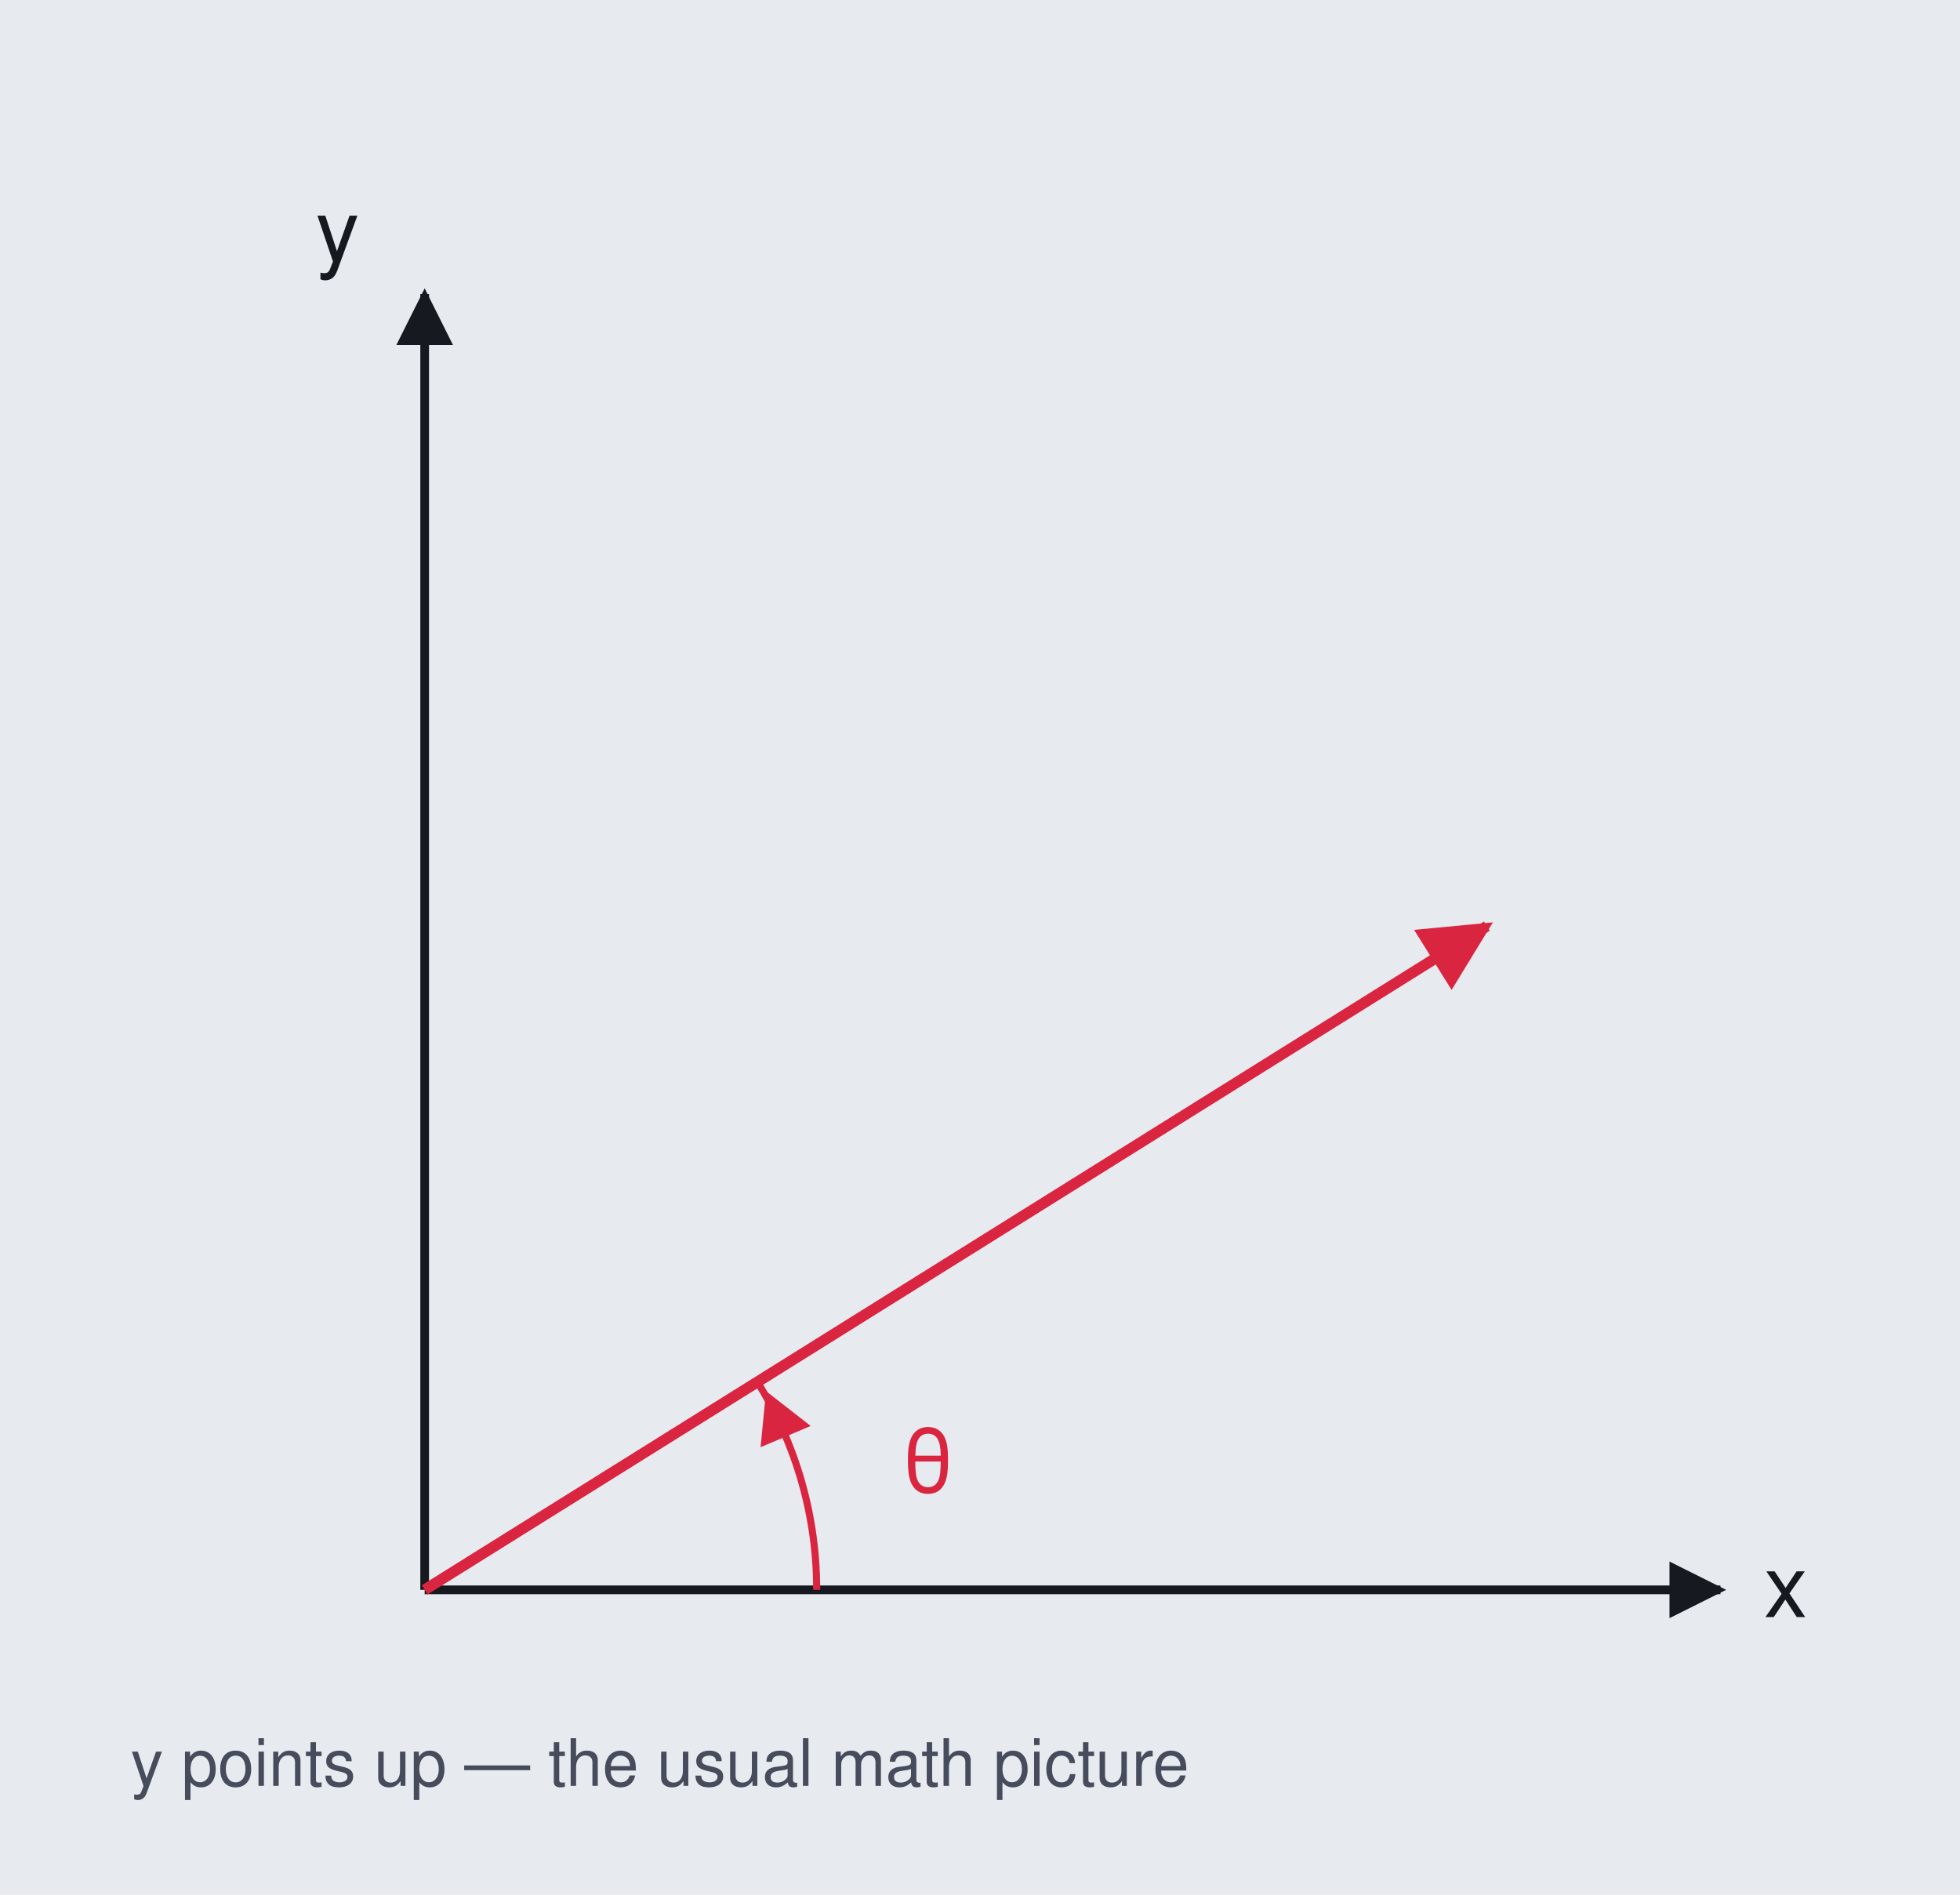
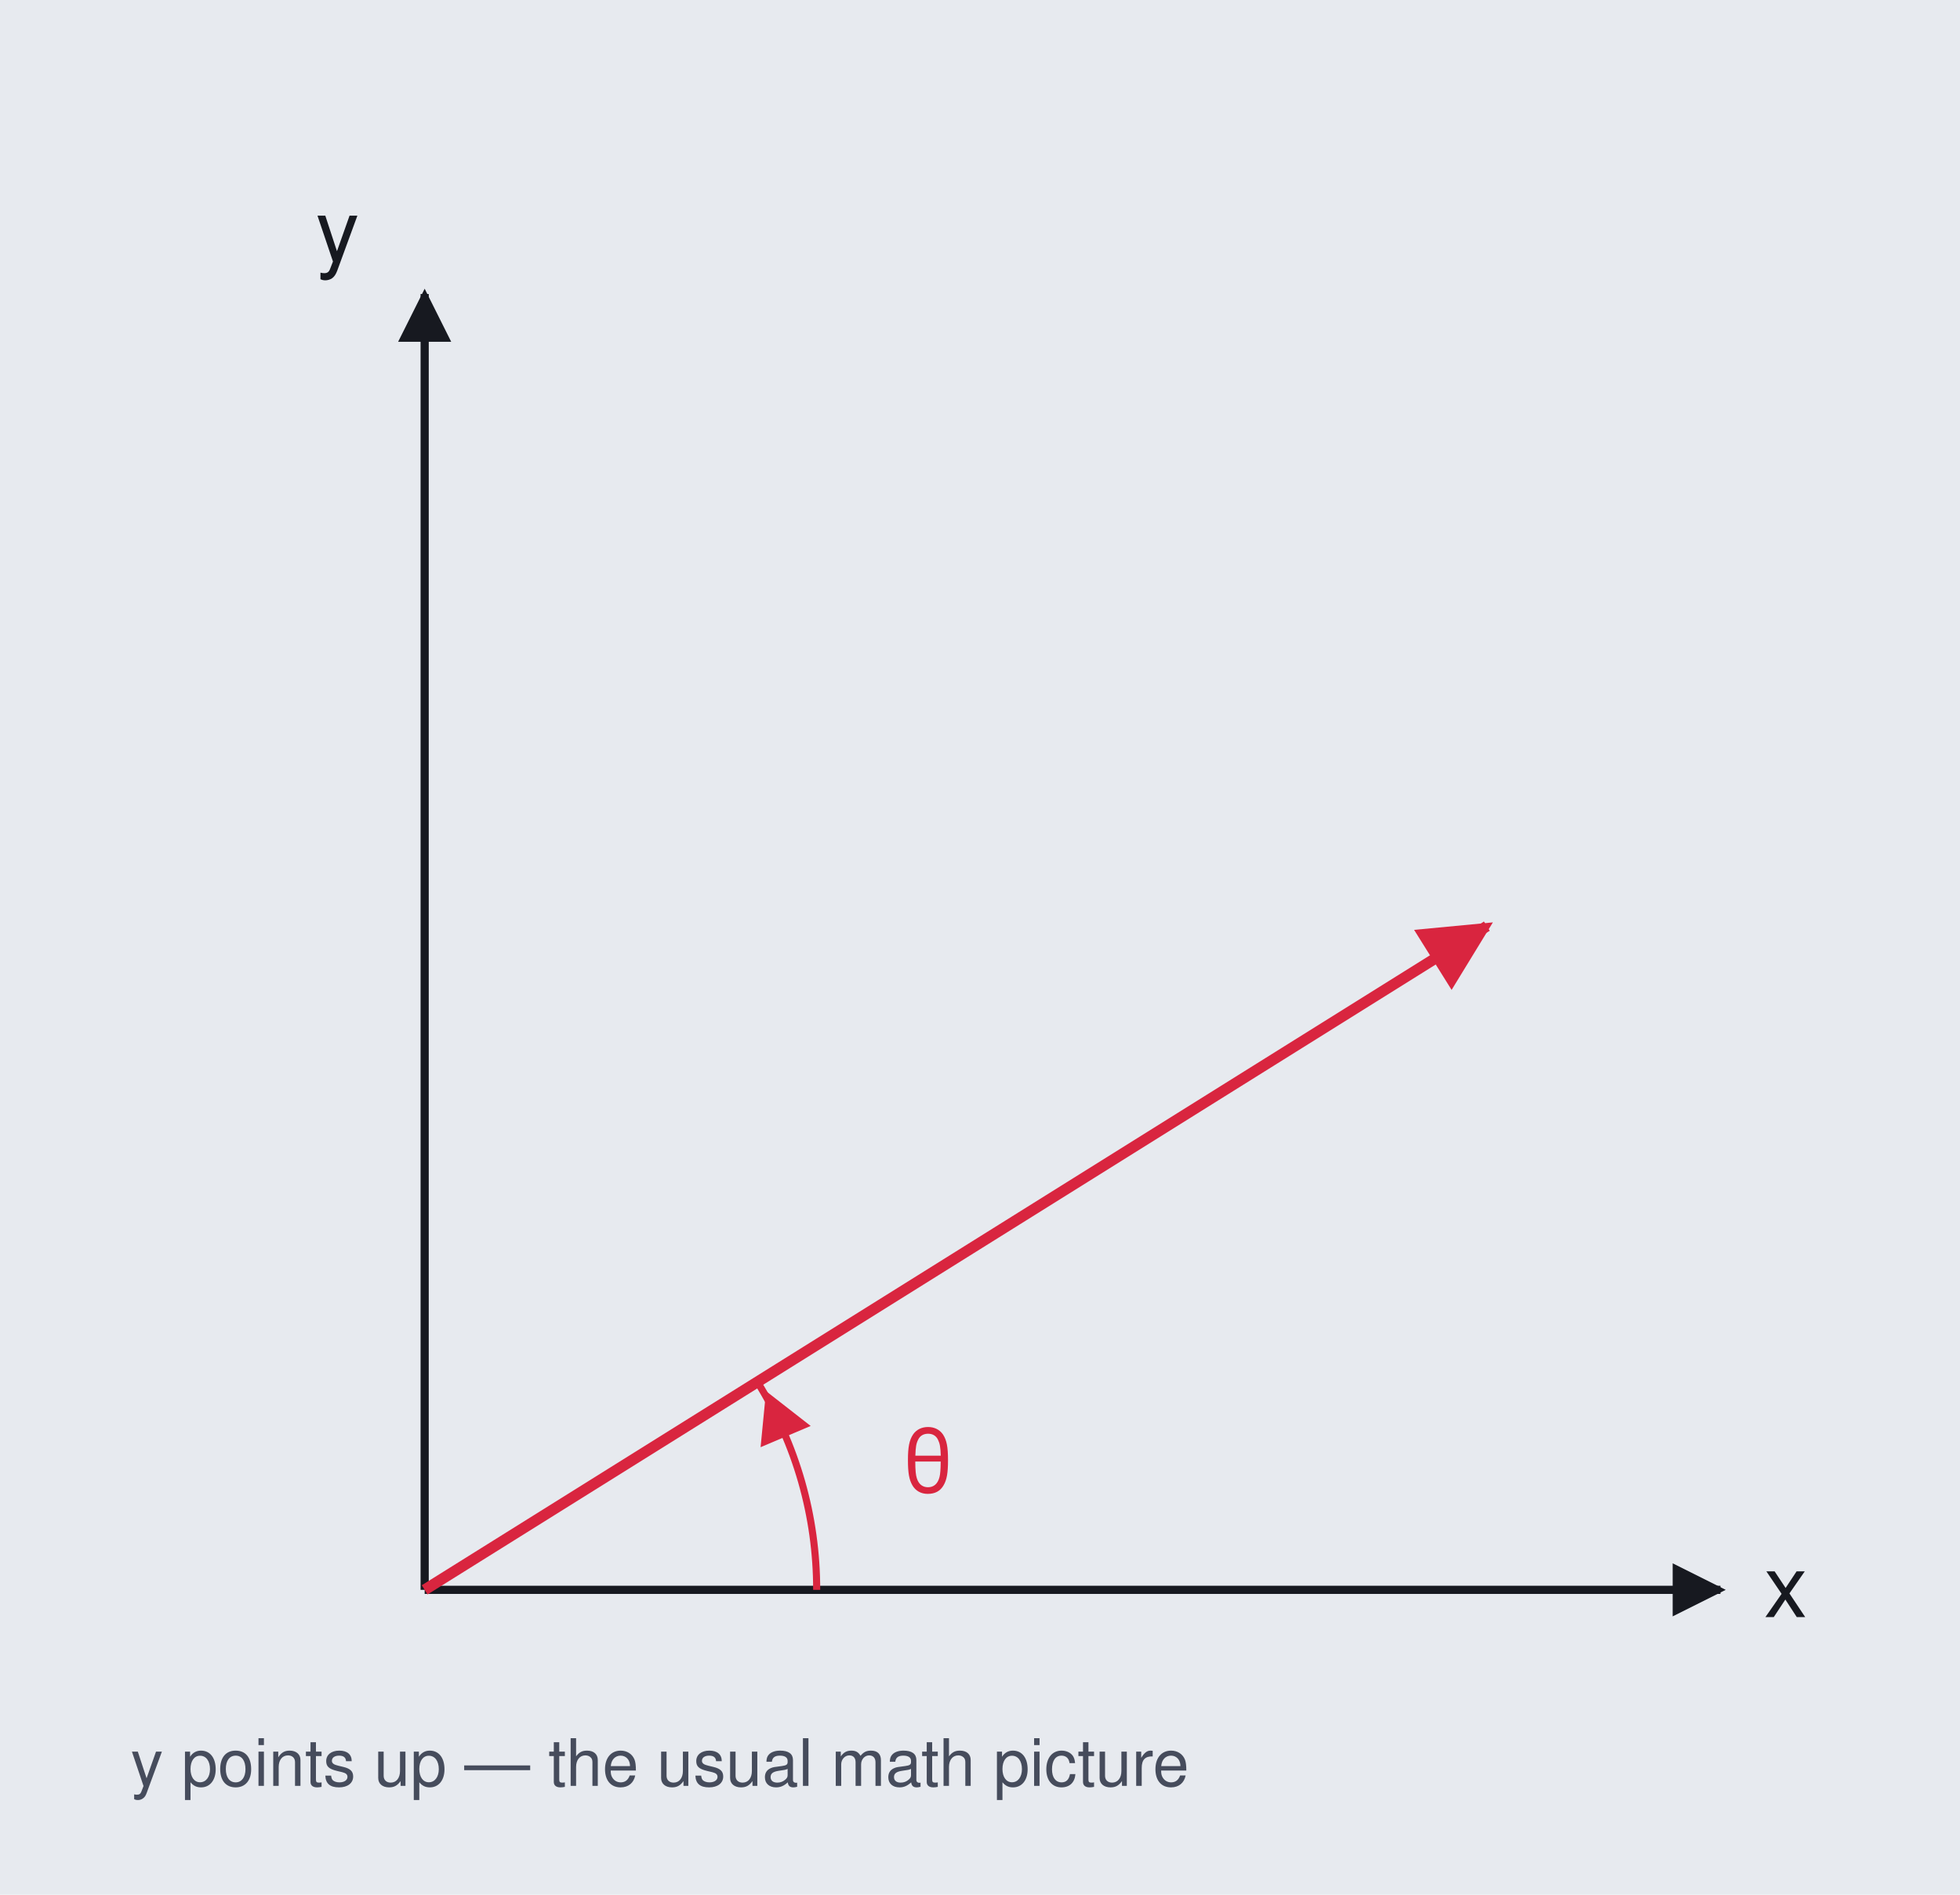
<svg xmlns="http://www.w3.org/2000/svg" viewBox="0.0 0.0 360.0 348.0" width="360" height="348" role="img">
  <rect x="0.0" y="0.0" width="360.0" height="348.0" fill="#e7eaef" />
  <defs>
    <marker id="ccw-ink" viewBox="0 0 10 10" refX="9" refY="5" markerWidth="6.5" markerHeight="6.5" orient="auto">
      <path d="M0,0 L10,5 L0,10 z" fill="#171920" />
    </marker>
    <marker id="ccw-coral" viewBox="0 0 10 10" refX="9" refY="5" markerWidth="6.5" markerHeight="6.5" orient="auto">
      <path d="M0,0 L10,5 L0,10 z" fill="#d9253f" />
    </marker>
    <marker id="ccw-blue" viewBox="0 0 10 10" refX="9" refY="5" markerWidth="6.5" markerHeight="6.5" orient="auto">
      <path d="M0,0 L10,5 L0,10 z" fill="#3c00f7" />
    </marker>
  </defs>
-   <line x1="78.0" y1="292.0" x2="316.0" y2="292.0" stroke="#171920" stroke-width="1.6" fill="none" marker-end="url(#ccw-ink)" />
-   <line x1="78.0" y1="292.0" x2="78.0" y2="54.0" stroke="#171920" stroke-width="1.6" fill="none" marker-end="url(#ccw-ink)" />
+   <line x1="78.0" y1="292.0" x2="316.0" y2="292.0" stroke="#171920" stroke-width="1.5" fill="none" marker-end="url(#ccw-ink)" />
+   <line x1="78.0" y1="292.0" x2="78.0" y2="54.0" stroke="#171920" stroke-width="1.5" fill="none" marker-end="url(#ccw-ink)" />
  <line x1="78.0" y1="292.0" x2="273.1" y2="170.1" stroke="#d9253f" stroke-width="2" fill="none" marker-end="url(#ccw-coral)" />
  <path d="M150.0,292.0 A72.0,72.0 0 0 0 139.1,253.8" fill="none" stroke="#d9253f" stroke-width="1.3" />
  <polygon points="140.7,255.5 139.7,265.8 148.9,261.9" fill="#d9253f" />
  <text x="324.0" y="297.0" font-family="ui-monospace, GeistMonoVariableVF, Helvetica, monospace" font-size="16" fill="#171920" text-anchor="start">x</text>
  <text x="58.0" y="48.0" font-family="ui-monospace, GeistMonoVariableVF, Helvetica, monospace" font-size="16" fill="#171920" text-anchor="start">y</text>
  <text x="166.0" y="274.0" font-family="ui-monospace, GeistMonoVariableVF, Helvetica, monospace" font-size="16" fill="#d9253f" text-anchor="start">θ</text>
  <text x="24.0" y="328.0" font-family="ui-monospace, GeistMonoVariableVF, Helvetica, monospace" font-size="12" fill="#464c5c" text-anchor="start">y points up — the usual math picture</text>
</svg>
